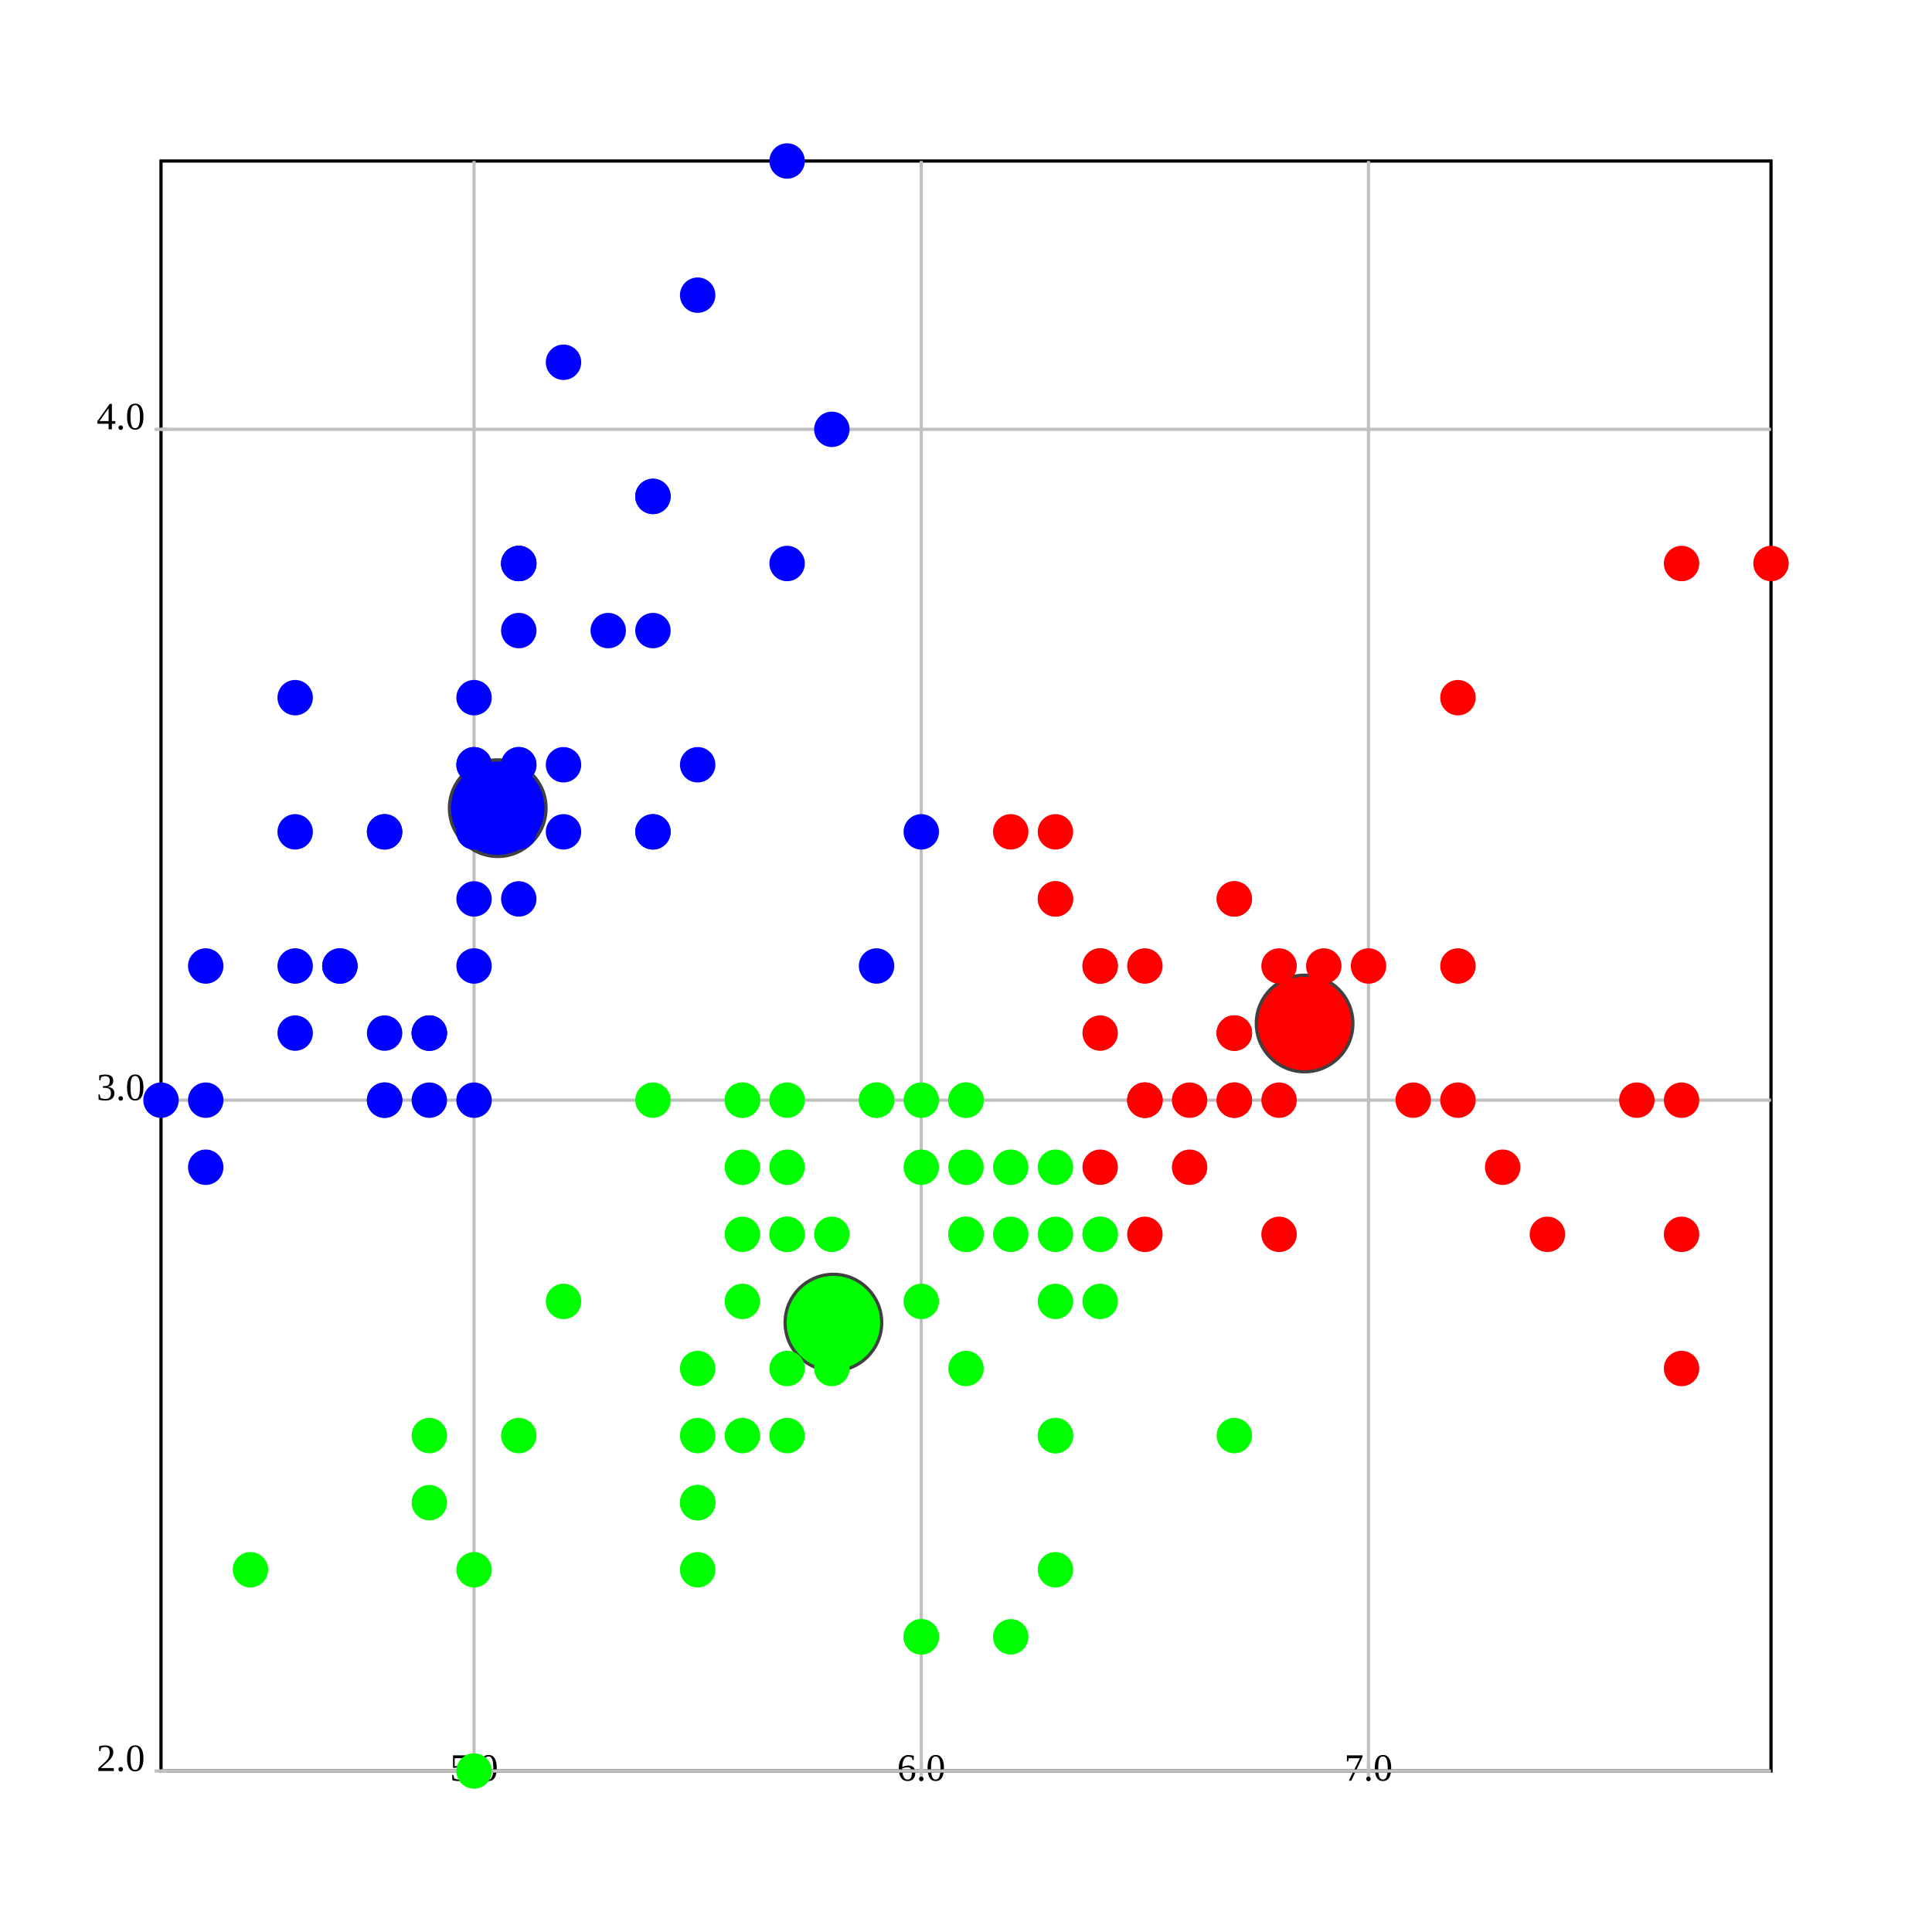
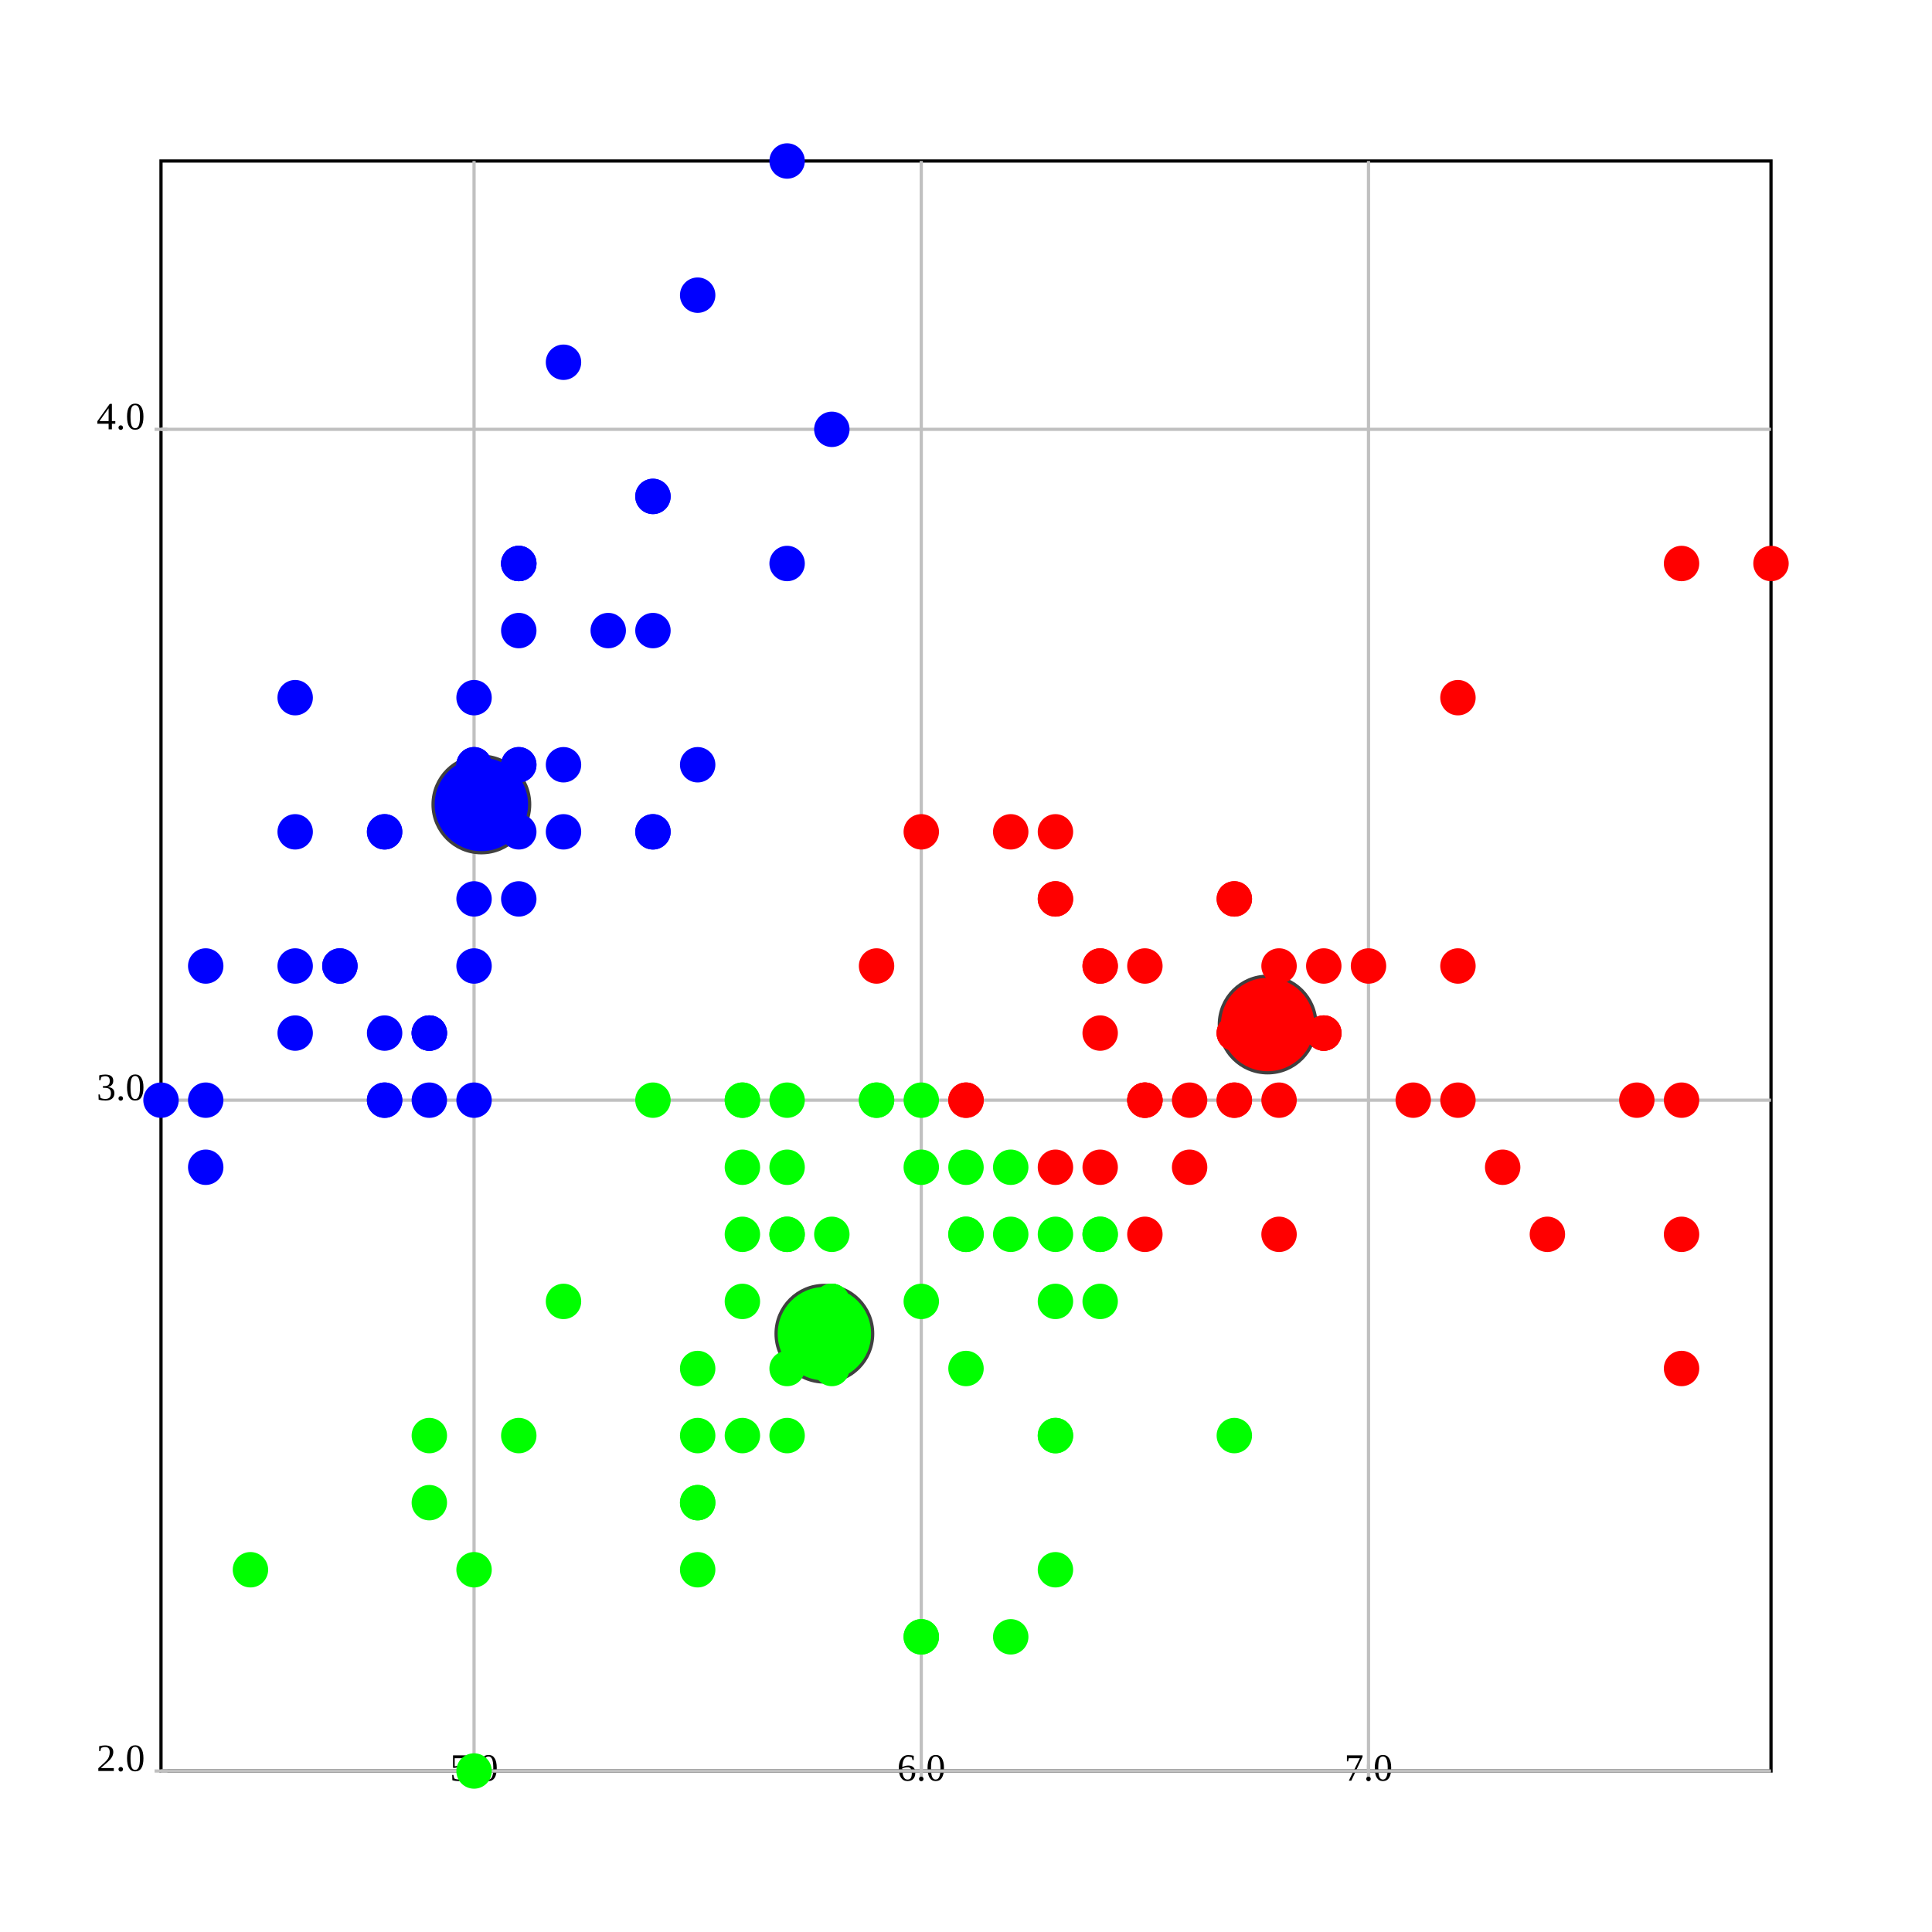
<svg xmlns="http://www.w3.org/2000/svg" version="1.1" width="600.0" height="600.0">
  <style>.caption {
  font-size: 14px;
  font-family: Georgia, serif;
}
</style>
  <rect fill="rgb(255,255,255)" stroke="rgb(0,0,0)" x="50.0" y="50.0" width="500.0" height="500.0" stroke-width="1" />
  <line x1="147.222" y1="550.0" x2="147.222" y2="50.0" stroke="rgb(192,192,192)" stroke-width="1" />
  <line x1="147.222" y1="548.0" x2="147.222" y2="552.0" stroke="rgb(192,192,192)" stroke-width="1" />
  <text text-anchor="middle" alignment-baseline="hanging" x="147.222" y="553.0" font-size="12.0">5.0</text>
  <line x1="286.111" y1="550.0" x2="286.111" y2="50.0" stroke="rgb(192,192,192)" stroke-width="1" />
  <line x1="286.111" y1="548.0" x2="286.111" y2="552.0" stroke="rgb(192,192,192)" stroke-width="1" />
  <text text-anchor="middle" alignment-baseline="hanging" x="286.111" y="553.0" font-size="12.0">6.0</text>
  <line x1="425" y1="550.0" x2="425" y2="50.0" stroke="rgb(192,192,192)" stroke-width="1" />
  <line x1="425" y1="548.0" x2="425" y2="552.0" stroke="rgb(192,192,192)" stroke-width="1" />
  <text text-anchor="middle" alignment-baseline="hanging" x="425" y="553.0" font-size="12.0">7.0</text>
  <line x1="50.0" y1="550.0" x2="550.0" y2="550.0" stroke="rgb(192,192,192)" stroke-width="1" />
  <text text-anchor="end" alignment-baseline="middle" x="45.0" y="550.0" font-size="12.0">2.0</text>
  <line x1="48.0" y1="550.0" x2="52.0" y2="550.0" stroke="rgb(192,192,192)" stroke-width="1" />
  <line x1="50.0" y1="341.667" x2="550.0" y2="341.667" stroke="rgb(192,192,192)" stroke-width="1" />
  <text text-anchor="end" alignment-baseline="middle" x="45.0" y="341.667" font-size="12.0">3.0</text>
  <line x1="48.0" y1="341.667" x2="52.0" y2="341.667" stroke="rgb(192,192,192)" stroke-width="1" />
  <line x1="50.0" y1="133.333" x2="550.0" y2="133.333" stroke="rgb(192,192,192)" stroke-width="1" />
  <text text-anchor="end" alignment-baseline="middle" x="45.0" y="133.333" font-size="12.0">4.0</text>
  <line x1="48.0" y1="133.333" x2="52.0" y2="133.333" stroke="rgb(192,192,192)" stroke-width="1" />
-   <ellipse cx="405.159" cy="317.857" rx="15" ry="15" fill="rgb(255,0,0)" stroke="rgb(64,64,64)" stroke-width="1" />
-   <ellipse cx="154.575" cy="250.98" rx="15" ry="15" fill="rgb(0,0,255)" stroke="rgb(64,64,64)" stroke-width="1" />
-   <ellipse cx="258.821" cy="410.746" rx="15" ry="15" fill="rgb(0,255,0)" stroke="rgb(64,64,64)" stroke-width="1" />
+   <ellipse cx="393.676" cy="318.174" rx="15" ry="15" fill="rgb(255,0,0)" stroke="rgb(64,64,64)" stroke-width="1" />
+   <ellipse cx="149.49" cy="249.83" rx="15" ry="15" fill="rgb(0,0,255)" stroke="rgb(64,64,64)" stroke-width="1" />
+   <ellipse cx="256.019" cy="414.198" rx="15" ry="15" fill="rgb(0,255,0)" stroke="rgb(64,64,64)" stroke-width="1" />
  <ellipse cx="161.111" cy="237.5" rx="5" ry="5" fill="rgb(0,0,255)" stroke="rgb(0,0,255)" stroke-width="1" />
  <ellipse cx="133.333" cy="341.667" rx="5" ry="5" fill="rgb(0,0,255)" stroke="rgb(0,0,255)" stroke-width="1" />
  <ellipse cx="105.556" cy="300.0" rx="5" ry="5" fill="rgb(0,0,255)" stroke="rgb(0,0,255)" stroke-width="1" />
  <ellipse cx="91.667" cy="320.833" rx="5" ry="5" fill="rgb(0,0,255)" stroke="rgb(0,0,255)" stroke-width="1" />
  <ellipse cx="147.222" cy="216.667" rx="5" ry="5" fill="rgb(0,0,255)" stroke="rgb(0,0,255)" stroke-width="1" />
  <ellipse cx="202.778" cy="154.167" rx="5" ry="5" fill="rgb(0,0,255)" stroke="rgb(0,0,255)" stroke-width="1" />
  <ellipse cx="91.667" cy="258.333" rx="5" ry="5" fill="rgb(0,0,255)" stroke="rgb(0,0,255)" stroke-width="1" />
  <ellipse cx="147.222" cy="258.333" rx="5" ry="5" fill="rgb(0,0,255)" stroke="rgb(0,0,255)" stroke-width="1" />
  <ellipse cx="63.889" cy="362.5" rx="5" ry="5" fill="rgb(0,0,255)" stroke="rgb(0,0,255)" stroke-width="1" />
  <ellipse cx="133.333" cy="320.833" rx="5" ry="5" fill="rgb(0,0,255)" stroke="rgb(0,0,255)" stroke-width="1" />
  <ellipse cx="202.778" cy="195.833" rx="5" ry="5" fill="rgb(0,0,255)" stroke="rgb(0,0,255)" stroke-width="1" />
  <ellipse cx="119.444" cy="258.333" rx="5" ry="5" fill="rgb(0,0,255)" stroke="rgb(0,0,255)" stroke-width="1" />
  <ellipse cx="119.444" cy="341.667" rx="5" ry="5" fill="rgb(0,0,255)" stroke="rgb(0,0,255)" stroke-width="1" />
  <ellipse cx="50.0" cy="341.667" rx="5" ry="5" fill="rgb(0,0,255)" stroke="rgb(0,0,255)" stroke-width="1" />
  <ellipse cx="258.333" cy="133.333" rx="5" ry="5" fill="rgb(0,0,255)" stroke="rgb(0,0,255)" stroke-width="1" />
  <ellipse cx="244.444" cy="50.0" rx="5" ry="5" fill="rgb(0,0,255)" stroke="rgb(0,0,255)" stroke-width="1" />
  <ellipse cx="202.778" cy="154.167" rx="5" ry="5" fill="rgb(0,0,255)" stroke="rgb(0,0,255)" stroke-width="1" />
  <ellipse cx="161.111" cy="237.5" rx="5" ry="5" fill="rgb(0,0,255)" stroke="rgb(0,0,255)" stroke-width="1" />
  <ellipse cx="244.444" cy="175" rx="5" ry="5" fill="rgb(0,0,255)" stroke="rgb(0,0,255)" stroke-width="1" />
  <ellipse cx="161.111" cy="175" rx="5" ry="5" fill="rgb(0,0,255)" stroke="rgb(0,0,255)" stroke-width="1" />
  <ellipse cx="202.778" cy="258.333" rx="5" ry="5" fill="rgb(0,0,255)" stroke="rgb(0,0,255)" stroke-width="1" />
  <ellipse cx="161.111" cy="195.833" rx="5" ry="5" fill="rgb(0,0,255)" stroke="rgb(0,0,255)" stroke-width="1" />
  <ellipse cx="91.667" cy="216.667" rx="5" ry="5" fill="rgb(0,0,255)" stroke="rgb(0,0,255)" stroke-width="1" />
  <ellipse cx="161.111" cy="279.167" rx="5" ry="5" fill="rgb(0,0,255)" stroke="rgb(0,0,255)" stroke-width="1" />
  <ellipse cx="119.444" cy="258.333" rx="5" ry="5" fill="rgb(0,0,255)" stroke="rgb(0,0,255)" stroke-width="1" />
  <ellipse cx="147.222" cy="341.667" rx="5" ry="5" fill="rgb(0,0,255)" stroke="rgb(0,0,255)" stroke-width="1" />
  <ellipse cx="147.222" cy="258.333" rx="5" ry="5" fill="rgb(0,0,255)" stroke="rgb(0,0,255)" stroke-width="1" />
  <ellipse cx="175" cy="237.5" rx="5" ry="5" fill="rgb(0,0,255)" stroke="rgb(0,0,255)" stroke-width="1" />
  <ellipse cx="175" cy="258.333" rx="5" ry="5" fill="rgb(0,0,255)" stroke="rgb(0,0,255)" stroke-width="1" />
  <ellipse cx="105.556" cy="300.0" rx="5" ry="5" fill="rgb(0,0,255)" stroke="rgb(0,0,255)" stroke-width="1" />
  <ellipse cx="119.444" cy="320.833" rx="5" ry="5" fill="rgb(0,0,255)" stroke="rgb(0,0,255)" stroke-width="1" />
  <ellipse cx="202.778" cy="258.333" rx="5" ry="5" fill="rgb(0,0,255)" stroke="rgb(0,0,255)" stroke-width="1" />
  <ellipse cx="175" cy="112.5" rx="5" ry="5" fill="rgb(0,0,255)" stroke="rgb(0,0,255)" stroke-width="1" />
  <ellipse cx="216.667" cy="91.667" rx="5" ry="5" fill="rgb(0,0,255)" stroke="rgb(0,0,255)" stroke-width="1" />
  <ellipse cx="133.333" cy="320.833" rx="5" ry="5" fill="rgb(0,0,255)" stroke="rgb(0,0,255)" stroke-width="1" />
  <ellipse cx="147.222" cy="300.0" rx="5" ry="5" fill="rgb(0,0,255)" stroke="rgb(0,0,255)" stroke-width="1" />
  <ellipse cx="216.667" cy="237.5" rx="5" ry="5" fill="rgb(0,0,255)" stroke="rgb(0,0,255)" stroke-width="1" />
  <ellipse cx="133.333" cy="320.833" rx="5" ry="5" fill="rgb(0,0,255)" stroke="rgb(0,0,255)" stroke-width="1" />
  <ellipse cx="63.889" cy="341.667" rx="5" ry="5" fill="rgb(0,0,255)" stroke="rgb(0,0,255)" stroke-width="1" />
  <ellipse cx="161.111" cy="258.333" rx="5" ry="5" fill="rgb(0,0,255)" stroke="rgb(0,0,255)" stroke-width="1" />
  <ellipse cx="147.222" cy="237.5" rx="5" ry="5" fill="rgb(0,0,255)" stroke="rgb(0,0,255)" stroke-width="1" />
  <ellipse cx="77.778" cy="487.5" rx="5" ry="5" fill="rgb(0,255,0)" stroke="rgb(0,255,0)" stroke-width="1" />
  <ellipse cx="63.889" cy="300.0" rx="5" ry="5" fill="rgb(0,0,255)" stroke="rgb(0,0,255)" stroke-width="1" />
  <ellipse cx="147.222" cy="237.5" rx="5" ry="5" fill="rgb(0,0,255)" stroke="rgb(0,0,255)" stroke-width="1" />
  <ellipse cx="161.111" cy="175" rx="5" ry="5" fill="rgb(0,0,255)" stroke="rgb(0,0,255)" stroke-width="1" />
  <ellipse cx="119.444" cy="341.667" rx="5" ry="5" fill="rgb(0,0,255)" stroke="rgb(0,0,255)" stroke-width="1" />
  <ellipse cx="161.111" cy="175" rx="5" ry="5" fill="rgb(0,0,255)" stroke="rgb(0,0,255)" stroke-width="1" />
  <ellipse cx="91.667" cy="300.0" rx="5" ry="5" fill="rgb(0,0,255)" stroke="rgb(0,0,255)" stroke-width="1" />
  <ellipse cx="188.889" cy="195.833" rx="5" ry="5" fill="rgb(0,0,255)" stroke="rgb(0,0,255)" stroke-width="1" />
  <ellipse cx="147.222" cy="279.167" rx="5" ry="5" fill="rgb(0,0,255)" stroke="rgb(0,0,255)" stroke-width="1" />
  <ellipse cx="425" cy="300.0" rx="5" ry="5" fill="rgb(255,0,0)" stroke="rgb(255,0,0)" stroke-width="1" />
  <ellipse cx="341.667" cy="300.0" rx="5" ry="5" fill="rgb(255,0,0)" stroke="rgb(255,0,0)" stroke-width="1" />
  <ellipse cx="411.111" cy="320.833" rx="5" ry="5" fill="rgb(255,0,0)" stroke="rgb(255,0,0)" stroke-width="1" />
  <ellipse cx="216.667" cy="487.5" rx="5" ry="5" fill="rgb(0,255,0)" stroke="rgb(0,255,0)" stroke-width="1" />
  <ellipse cx="355.556" cy="383.333" rx="5" ry="5" fill="rgb(255,0,0)" stroke="rgb(255,0,0)" stroke-width="1" />
  <ellipse cx="244.444" cy="383.333" rx="5" ry="5" fill="rgb(0,255,0)" stroke="rgb(0,255,0)" stroke-width="1" />
  <ellipse cx="327.778" cy="279.167" rx="5" ry="5" fill="rgb(255,0,0)" stroke="rgb(255,0,0)" stroke-width="1" />
  <ellipse cx="133.333" cy="466.667" rx="5" ry="5" fill="rgb(0,255,0)" stroke="rgb(0,255,0)" stroke-width="1" />
  <ellipse cx="369.444" cy="362.5" rx="5" ry="5" fill="rgb(255,0,0)" stroke="rgb(255,0,0)" stroke-width="1" />
  <ellipse cx="175" cy="404.167" rx="5" ry="5" fill="rgb(0,255,0)" stroke="rgb(0,255,0)" stroke-width="1" />
  <ellipse cx="147.222" cy="550.0" rx="5" ry="5" fill="rgb(0,255,0)" stroke="rgb(0,255,0)" stroke-width="1" />
  <ellipse cx="272.222" cy="341.667" rx="5" ry="5" fill="rgb(0,255,0)" stroke="rgb(0,255,0)" stroke-width="1" />
  <ellipse cx="286.111" cy="508.333" rx="5" ry="5" fill="rgb(0,255,0)" stroke="rgb(0,255,0)" stroke-width="1" />
  <ellipse cx="300" cy="362.5" rx="5" ry="5" fill="rgb(0,255,0)" stroke="rgb(0,255,0)" stroke-width="1" />
  <ellipse cx="230.556" cy="362.5" rx="5" ry="5" fill="rgb(0,255,0)" stroke="rgb(0,255,0)" stroke-width="1" />
  <ellipse cx="383.333" cy="320.833" rx="5" ry="5" fill="rgb(255,0,0)" stroke="rgb(255,0,0)" stroke-width="1" />
  <ellipse cx="230.556" cy="341.667" rx="5" ry="5" fill="rgb(0,255,0)" stroke="rgb(0,255,0)" stroke-width="1" />
  <ellipse cx="258.333" cy="404.167" rx="5" ry="5" fill="rgb(0,255,0)" stroke="rgb(0,255,0)" stroke-width="1" />
  <ellipse cx="313.889" cy="508.333" rx="5" ry="5" fill="rgb(0,255,0)" stroke="rgb(0,255,0)" stroke-width="1" />
  <ellipse cx="230.556" cy="445.833" rx="5" ry="5" fill="rgb(0,255,0)" stroke="rgb(0,255,0)" stroke-width="1" />
-   <ellipse cx="272.222" cy="300.0" rx="5" ry="5" fill="rgb(0,0,255)" stroke="rgb(0,0,255)" stroke-width="1" />
+   <ellipse cx="272.222" cy="300.0" rx="5" ry="5" fill="rgb(255,0,0)" stroke="rgb(255,0,0)" stroke-width="1" />
  <ellipse cx="300" cy="383.333" rx="5" ry="5" fill="rgb(0,255,0)" stroke="rgb(0,255,0)" stroke-width="1" />
  <ellipse cx="327.778" cy="445.833" rx="5" ry="5" fill="rgb(0,255,0)" stroke="rgb(0,255,0)" stroke-width="1" />
  <ellipse cx="300" cy="383.333" rx="5" ry="5" fill="rgb(0,255,0)" stroke="rgb(0,255,0)" stroke-width="1" />
  <ellipse cx="341.667" cy="362.5" rx="5" ry="5" fill="rgb(255,0,0)" stroke="rgb(255,0,0)" stroke-width="1" />
  <ellipse cx="369.444" cy="341.667" rx="5" ry="5" fill="rgb(255,0,0)" stroke="rgb(255,0,0)" stroke-width="1" />
  <ellipse cx="397.222" cy="383.333" rx="5" ry="5" fill="rgb(255,0,0)" stroke="rgb(255,0,0)" stroke-width="1" />
  <ellipse cx="383.333" cy="341.667" rx="5" ry="5" fill="rgb(255,0,0)" stroke="rgb(255,0,0)" stroke-width="1" />
  <ellipse cx="286.111" cy="362.5" rx="5" ry="5" fill="rgb(0,255,0)" stroke="rgb(0,255,0)" stroke-width="1" />
  <ellipse cx="244.444" cy="425.0" rx="5" ry="5" fill="rgb(0,255,0)" stroke="rgb(0,255,0)" stroke-width="1" />
  <ellipse cx="216.667" cy="466.667" rx="5" ry="5" fill="rgb(0,255,0)" stroke="rgb(0,255,0)" stroke-width="1" />
  <ellipse cx="216.667" cy="466.667" rx="5" ry="5" fill="rgb(0,255,0)" stroke="rgb(0,255,0)" stroke-width="1" />
  <ellipse cx="258.333" cy="404.167" rx="5" ry="5" fill="rgb(0,255,0)" stroke="rgb(0,255,0)" stroke-width="1" />
  <ellipse cx="286.111" cy="404.167" rx="5" ry="5" fill="rgb(0,255,0)" stroke="rgb(0,255,0)" stroke-width="1" />
  <ellipse cx="202.778" cy="341.667" rx="5" ry="5" fill="rgb(0,255,0)" stroke="rgb(0,255,0)" stroke-width="1" />
-   <ellipse cx="286.111" cy="258.333" rx="5" ry="5" fill="rgb(0,0,255)" stroke="rgb(0,0,255)" stroke-width="1" />
+   <ellipse cx="286.111" cy="258.333" rx="5" ry="5" fill="rgb(255,0,0)" stroke="rgb(255,0,0)" stroke-width="1" />
  <ellipse cx="383.333" cy="320.833" rx="5" ry="5" fill="rgb(255,0,0)" stroke="rgb(255,0,0)" stroke-width="1" />
  <ellipse cx="327.778" cy="487.5" rx="5" ry="5" fill="rgb(0,255,0)" stroke="rgb(0,255,0)" stroke-width="1" />
  <ellipse cx="230.556" cy="341.667" rx="5" ry="5" fill="rgb(0,255,0)" stroke="rgb(0,255,0)" stroke-width="1" />
  <ellipse cx="216.667" cy="445.833" rx="5" ry="5" fill="rgb(0,255,0)" stroke="rgb(0,255,0)" stroke-width="1" />
  <ellipse cx="216.667" cy="425.0" rx="5" ry="5" fill="rgb(0,255,0)" stroke="rgb(0,255,0)" stroke-width="1" />
-   <ellipse cx="300" cy="341.667" rx="5" ry="5" fill="rgb(0,255,0)" stroke="rgb(0,255,0)" stroke-width="1" />
+   <ellipse cx="300" cy="341.667" rx="5" ry="5" fill="rgb(255,0,0)" stroke="rgb(255,0,0)" stroke-width="1" />
  <ellipse cx="258.333" cy="425.0" rx="5" ry="5" fill="rgb(0,255,0)" stroke="rgb(0,255,0)" stroke-width="1" />
  <ellipse cx="147.222" cy="487.5" rx="5" ry="5" fill="rgb(0,255,0)" stroke="rgb(0,255,0)" stroke-width="1" />
  <ellipse cx="230.556" cy="404.167" rx="5" ry="5" fill="rgb(0,255,0)" stroke="rgb(0,255,0)" stroke-width="1" />
  <ellipse cx="244.444" cy="341.667" rx="5" ry="5" fill="rgb(0,255,0)" stroke="rgb(0,255,0)" stroke-width="1" />
  <ellipse cx="244.444" cy="362.5" rx="5" ry="5" fill="rgb(0,255,0)" stroke="rgb(0,255,0)" stroke-width="1" />
  <ellipse cx="313.889" cy="362.5" rx="5" ry="5" fill="rgb(0,255,0)" stroke="rgb(0,255,0)" stroke-width="1" />
  <ellipse cx="161.111" cy="445.833" rx="5" ry="5" fill="rgb(0,255,0)" stroke="rgb(0,255,0)" stroke-width="1" />
  <ellipse cx="244.444" cy="383.333" rx="5" ry="5" fill="rgb(0,255,0)" stroke="rgb(0,255,0)" stroke-width="1" />
  <ellipse cx="327.778" cy="279.167" rx="5" ry="5" fill="rgb(255,0,0)" stroke="rgb(255,0,0)" stroke-width="1" />
  <ellipse cx="258.333" cy="404.167" rx="5" ry="5" fill="rgb(0,255,0)" stroke="rgb(0,255,0)" stroke-width="1" />
  <ellipse cx="438.889" cy="341.667" rx="5" ry="5" fill="rgb(255,0,0)" stroke="rgb(255,0,0)" stroke-width="1" />
-   <ellipse cx="327.778" cy="362.5" rx="5" ry="5" fill="rgb(0,255,0)" stroke="rgb(0,255,0)" stroke-width="1" />
+   <ellipse cx="327.778" cy="362.5" rx="5" ry="5" fill="rgb(255,0,0)" stroke="rgb(255,0,0)" stroke-width="1" />
  <ellipse cx="355.556" cy="341.667" rx="5" ry="5" fill="rgb(255,0,0)" stroke="rgb(255,0,0)" stroke-width="1" />
  <ellipse cx="508.333" cy="341.667" rx="5" ry="5" fill="rgb(255,0,0)" stroke="rgb(255,0,0)" stroke-width="1" />
  <ellipse cx="133.333" cy="445.833" rx="5" ry="5" fill="rgb(0,255,0)" stroke="rgb(0,255,0)" stroke-width="1" />
  <ellipse cx="466.667" cy="362.5" rx="5" ry="5" fill="rgb(255,0,0)" stroke="rgb(255,0,0)" stroke-width="1" />
  <ellipse cx="383.333" cy="445.833" rx="5" ry="5" fill="rgb(0,255,0)" stroke="rgb(0,255,0)" stroke-width="1" />
  <ellipse cx="452.778" cy="216.667" rx="5" ry="5" fill="rgb(255,0,0)" stroke="rgb(255,0,0)" stroke-width="1" />
  <ellipse cx="355.556" cy="300.0" rx="5" ry="5" fill="rgb(255,0,0)" stroke="rgb(255,0,0)" stroke-width="1" />
  <ellipse cx="341.667" cy="404.167" rx="5" ry="5" fill="rgb(0,255,0)" stroke="rgb(0,255,0)" stroke-width="1" />
  <ellipse cx="397.222" cy="341.667" rx="5" ry="5" fill="rgb(255,0,0)" stroke="rgb(255,0,0)" stroke-width="1" />
  <ellipse cx="244.444" cy="445.833" rx="5" ry="5" fill="rgb(0,255,0)" stroke="rgb(0,255,0)" stroke-width="1" />
  <ellipse cx="258.333" cy="383.333" rx="5" ry="5" fill="rgb(0,255,0)" stroke="rgb(0,255,0)" stroke-width="1" />
  <ellipse cx="341.667" cy="300.0" rx="5" ry="5" fill="rgb(255,0,0)" stroke="rgb(255,0,0)" stroke-width="1" />
  <ellipse cx="355.556" cy="341.667" rx="5" ry="5" fill="rgb(255,0,0)" stroke="rgb(255,0,0)" stroke-width="1" />
  <ellipse cx="522.222" cy="175" rx="5" ry="5" fill="rgb(255,0,0)" stroke="rgb(255,0,0)" stroke-width="1" />
  <ellipse cx="522.222" cy="425.0" rx="5" ry="5" fill="rgb(255,0,0)" stroke="rgb(255,0,0)" stroke-width="1" />
  <ellipse cx="286.111" cy="508.333" rx="5" ry="5" fill="rgb(0,255,0)" stroke="rgb(0,255,0)" stroke-width="1" />
  <ellipse cx="411.111" cy="300.0" rx="5" ry="5" fill="rgb(255,0,0)" stroke="rgb(255,0,0)" stroke-width="1" />
  <ellipse cx="230.556" cy="383.333" rx="5" ry="5" fill="rgb(0,255,0)" stroke="rgb(0,255,0)" stroke-width="1" />
  <ellipse cx="522.222" cy="383.333" rx="5" ry="5" fill="rgb(255,0,0)" stroke="rgb(255,0,0)" stroke-width="1" />
  <ellipse cx="327.778" cy="404.167" rx="5" ry="5" fill="rgb(0,255,0)" stroke="rgb(0,255,0)" stroke-width="1" />
  <ellipse cx="383.333" cy="279.167" rx="5" ry="5" fill="rgb(255,0,0)" stroke="rgb(255,0,0)" stroke-width="1" />
  <ellipse cx="452.778" cy="300.0" rx="5" ry="5" fill="rgb(255,0,0)" stroke="rgb(255,0,0)" stroke-width="1" />
  <ellipse cx="313.889" cy="383.333" rx="5" ry="5" fill="rgb(0,255,0)" stroke="rgb(0,255,0)" stroke-width="1" />
-   <ellipse cx="300" cy="341.667" rx="5" ry="5" fill="rgb(0,255,0)" stroke="rgb(0,255,0)" stroke-width="1" />
+   <ellipse cx="300" cy="341.667" rx="5" ry="5" fill="rgb(255,0,0)" stroke="rgb(255,0,0)" stroke-width="1" />
  <ellipse cx="341.667" cy="383.333" rx="5" ry="5" fill="rgb(0,255,0)" stroke="rgb(0,255,0)" stroke-width="1" />
  <ellipse cx="452.778" cy="341.667" rx="5" ry="5" fill="rgb(255,0,0)" stroke="rgb(255,0,0)" stroke-width="1" />
  <ellipse cx="480.556" cy="383.333" rx="5" ry="5" fill="rgb(255,0,0)" stroke="rgb(255,0,0)" stroke-width="1" />
  <ellipse cx="550.0" cy="175" rx="5" ry="5" fill="rgb(255,0,0)" stroke="rgb(255,0,0)" stroke-width="1" />
  <ellipse cx="341.667" cy="383.333" rx="5" ry="5" fill="rgb(0,255,0)" stroke="rgb(0,255,0)" stroke-width="1" />
  <ellipse cx="327.778" cy="383.333" rx="5" ry="5" fill="rgb(0,255,0)" stroke="rgb(0,255,0)" stroke-width="1" />
  <ellipse cx="300" cy="425.0" rx="5" ry="5" fill="rgb(0,255,0)" stroke="rgb(0,255,0)" stroke-width="1" />
  <ellipse cx="522.222" cy="341.667" rx="5" ry="5" fill="rgb(255,0,0)" stroke="rgb(255,0,0)" stroke-width="1" />
  <ellipse cx="327.778" cy="258.333" rx="5" ry="5" fill="rgb(255,0,0)" stroke="rgb(255,0,0)" stroke-width="1" />
  <ellipse cx="341.667" cy="320.833" rx="5" ry="5" fill="rgb(255,0,0)" stroke="rgb(255,0,0)" stroke-width="1" />
  <ellipse cx="286.111" cy="341.667" rx="5" ry="5" fill="rgb(0,255,0)" stroke="rgb(0,255,0)" stroke-width="1" />
  <ellipse cx="411.111" cy="320.833" rx="5" ry="5" fill="rgb(255,0,0)" stroke="rgb(255,0,0)" stroke-width="1" />
  <ellipse cx="383.333" cy="320.833" rx="5" ry="5" fill="rgb(255,0,0)" stroke="rgb(255,0,0)" stroke-width="1" />
  <ellipse cx="411.111" cy="320.833" rx="5" ry="5" fill="rgb(255,0,0)" stroke="rgb(255,0,0)" stroke-width="1" />
  <ellipse cx="258.333" cy="404.167" rx="5" ry="5" fill="rgb(0,255,0)" stroke="rgb(0,255,0)" stroke-width="1" />
  <ellipse cx="397.222" cy="300.0" rx="5" ry="5" fill="rgb(255,0,0)" stroke="rgb(255,0,0)" stroke-width="1" />
  <ellipse cx="383.333" cy="279.167" rx="5" ry="5" fill="rgb(255,0,0)" stroke="rgb(255,0,0)" stroke-width="1" />
  <ellipse cx="383.333" cy="341.667" rx="5" ry="5" fill="rgb(255,0,0)" stroke="rgb(255,0,0)" stroke-width="1" />
  <ellipse cx="327.778" cy="445.833" rx="5" ry="5" fill="rgb(0,255,0)" stroke="rgb(0,255,0)" stroke-width="1" />
  <ellipse cx="355.556" cy="341.667" rx="5" ry="5" fill="rgb(255,0,0)" stroke="rgb(255,0,0)" stroke-width="1" />
  <ellipse cx="313.889" cy="258.333" rx="5" ry="5" fill="rgb(255,0,0)" stroke="rgb(255,0,0)" stroke-width="1" />
  <ellipse cx="272.222" cy="341.667" rx="5" ry="5" fill="rgb(0,255,0)" stroke="rgb(0,255,0)" stroke-width="1" />
      Sorry, your browser does not support inline SVG.
    </svg>
